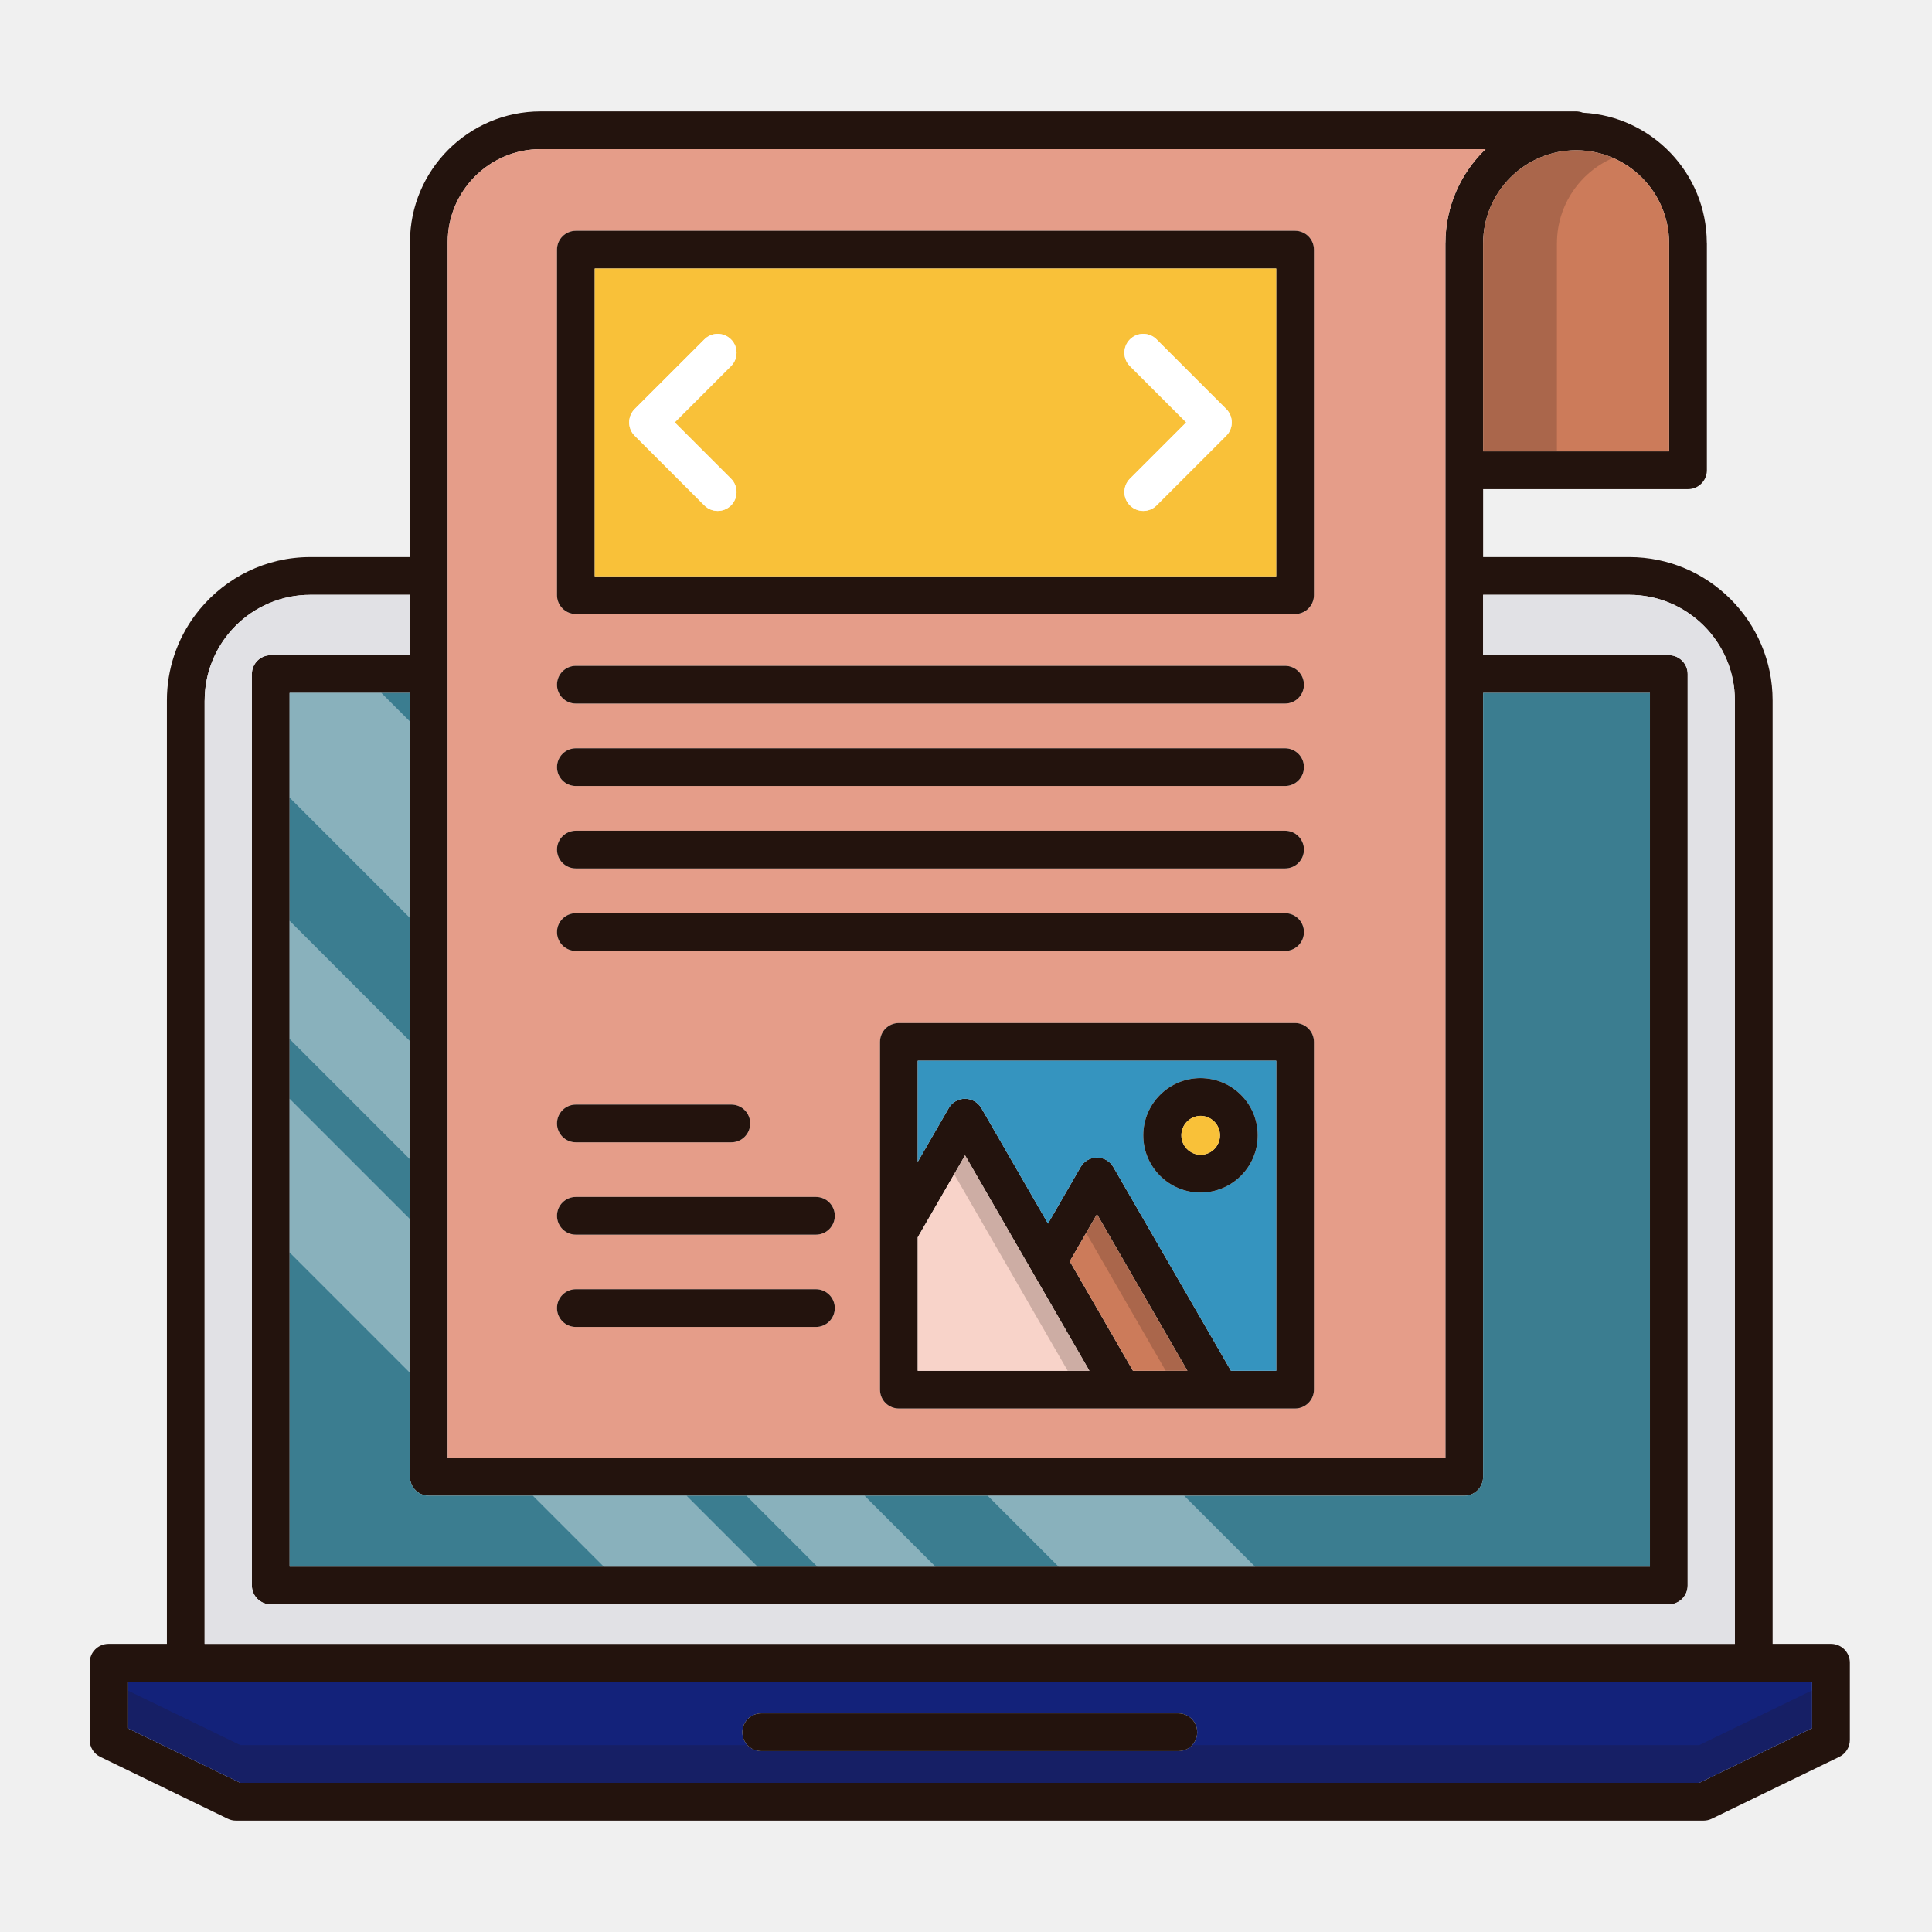
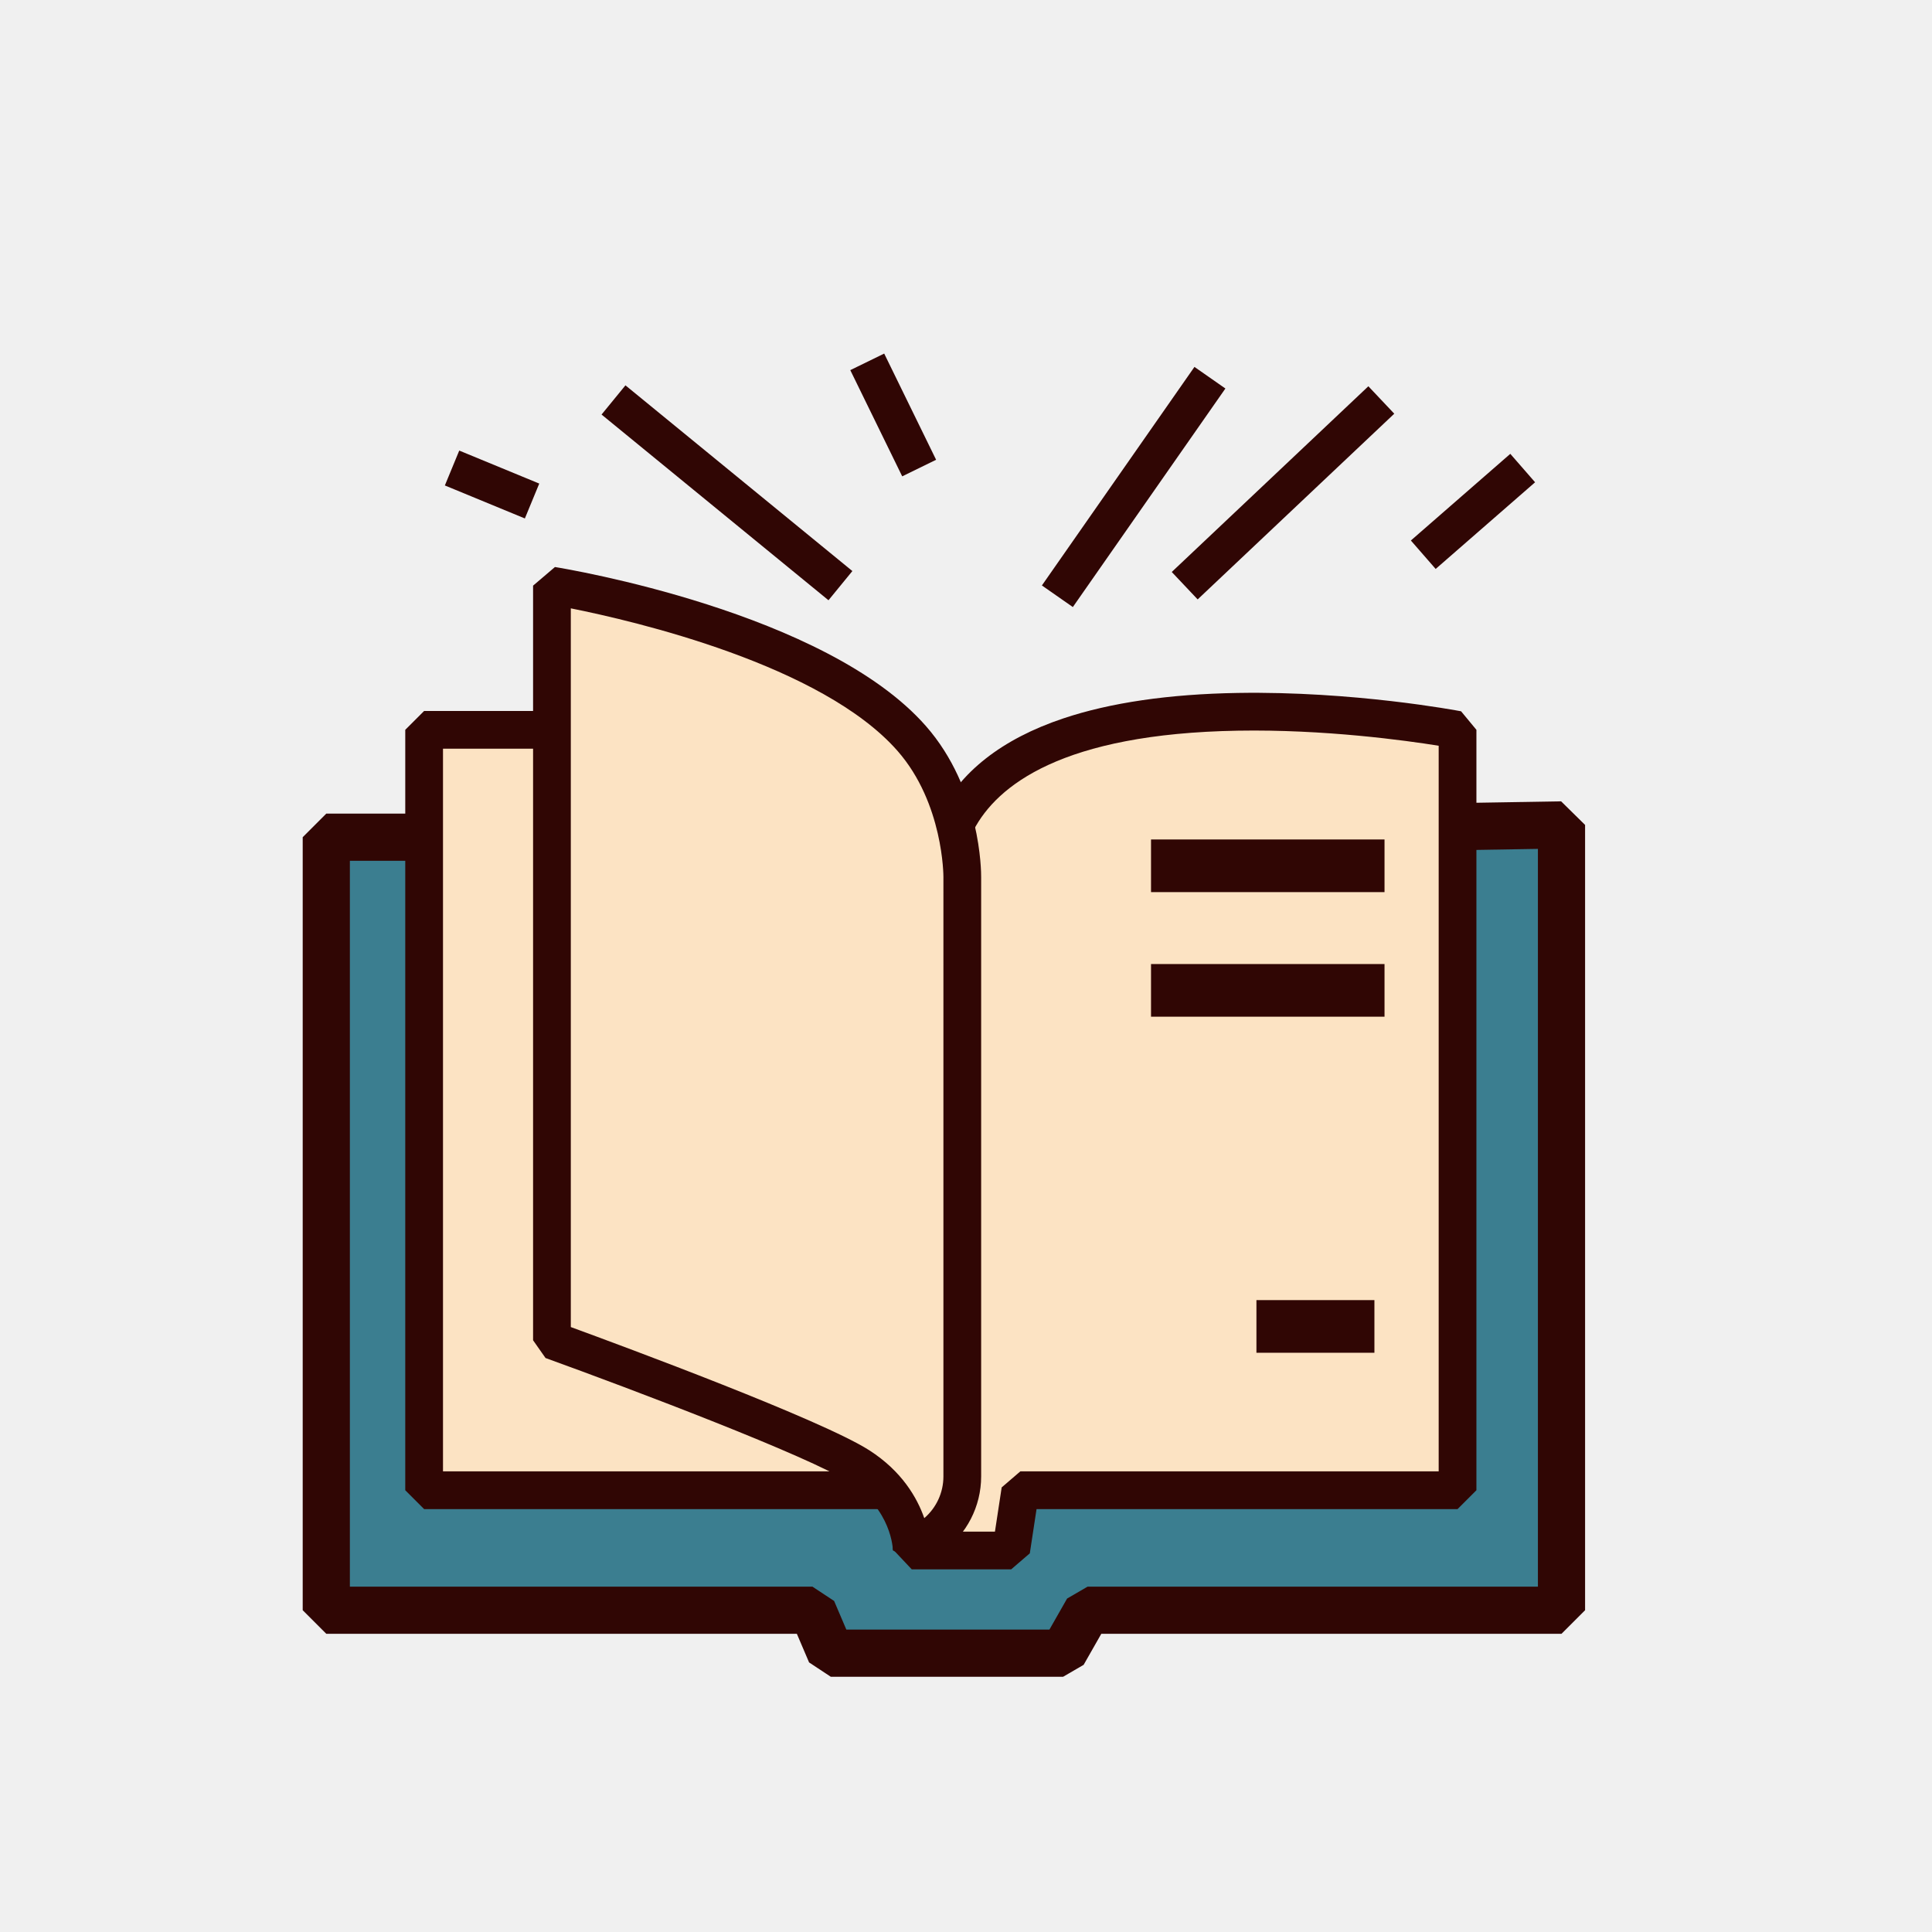
- <svg xmlns="http://www.w3.org/2000/svg" t="1683627245841" class="icon" viewBox="0 0 1024 1024" version="1.1" p-id="9680" data-spm-anchor-id="a313x.7781069.0.i42" width="128" height="128">
-   <path d="M970.46 871.28h-30.94V371.26c0-41.9-34.1-76-76-76h-77.44v-36.02h108.6c5.52 0 10-4.48 10-10V128.92c0-0.1-0.02-0.2-0.04-0.3-0.14-36.86-29.22-67.02-65.66-68.88a9.78 9.78 0 0 0-3.6-0.7h-548.8c-38.2 0-69.28 31.08-69.28 69.28v166.94H164.48c-11.8 0-22.96 2.7-32.92 7.52-9.96 4.8-18.72 11.74-25.7 20.18-0.66 0.8-1.3 1.62-1.94 2.44-0.1 0.14-0.22 0.28-0.32 0.42a75.574 75.574 0 0 0-15.14 45.46v500H57.54c-5.52 0-10 4.46-10 10v40.94c0 3.82 2.18 7.32 5.64 8.98l67.54 32.76c1.36 0.66 2.86 1 4.36 1h777.84c1.5 0 3-0.34 4.36-1l67.54-32.76a9.954 9.954 0 0 0 5.64-8.98v-40.94c0-5.54-4.48-10-10-10zM835.38 79.64c27.16 0 49.28 22.1 49.28 49.28 0 0.08 0.02 0.16 0.02 0.24v110.08h-98.6V129.02c0-0.04 0.02-0.06 0.02-0.1 0-27.18 22.1-49.28 49.28-49.28zM237.3 128.32c0-27.16 22.1-49.28 49.28-49.28h500.8c-13.08 12.58-21.24 30.22-21.28 49.76 0 0.04-0.02 0.08-0.02 0.12v643.86l-528.78-0.02V128.32z m-10 664.44l548.78 0.02c2.66 0 5.2-1.06 7.08-2.92 1.88-1.88 2.92-4.42 2.92-7.08V367.26h88.42v463.08H153.5V367.26h63.8v415.5c0 5.54 4.48 10 10 10zM108.46 371.3c0-0.02 0.02-0.02 0.02-0.04 0-14.46 5.52-27.68 14.56-37.62 0.06-0.06 0.12-0.12 0.16-0.18 0.56-0.6 1.12-1.2 1.7-1.78 10.14-10.14 24.14-16.42 39.58-16.42h52.82v32h-73.8c-5.52 0-10 4.48-10 10v483.08c0 5.52 4.48 10 10 10h741c5.52 0 10-4.48 10-10V357.26c0-5.52-4.48-10-10-10h-98.42v-32h77.44c30.88 0 56 25.12 56 56v500.02H108.46V371.3z m852 544.64l-59.84 29.02H127.38l-59.84-29.02v-24.66h892.92v24.66z" fill="#23130D" p-id="9681" />
-   <path d="M67.54 891.28v24.66l59.84 29.02h773.24l59.84-29.02v-24.66H67.54z m557 36.84H403.46c-5.52 0-10-4.48-10-10s4.48-10 10-10h221.08c5.52 0 10 4.48 10 10s-4.48 10-10 10z" fill="#13227a" p-id="9682" data-spm-anchor-id="a313x.7781069.0.i41" class="" />
-   <path d="M900.62 924.96h-268.8c-1.82 1.94-4.4 3.16-7.28 3.16H403.46c-2.88 0-5.46-1.22-7.28-3.16H127.38l-59.84-29.02v20l59.84 29.02h773.24l59.84-29.02v-20l-59.84 29.02z" fill="#23130D" opacity=".2" p-id="9683" />
-   <path d="M884.68 129.16v110.08h-98.6V129.02c0-0.04 0.02-0.06 0.02-0.1 0-27.18 22.1-49.28 49.28-49.28 27.16 0 49.28 22.1 49.28 49.28 0 0.08 0.02 0.16 0.02 0.24z" fill="#CC7B5A" p-id="9684" />
-   <path d="M854.94 83.7c-17.48 7.58-29.72 25-29.72 45.22 0 0.04-0.02 0.06-0.02 0.1v110.22h-39.12V129.02c0-0.04 0.02-0.06 0.02-0.1 0-27.18 22.1-49.28 49.28-49.28 6.94 0 13.56 1.44 19.56 4.06z" fill="#23130D" opacity=".2" p-id="9685" />
-   <path d="M919.52 371.26v500.02H108.46V371.3c0-0.02 0.02-0.02 0.02-0.04 0-14.46 5.52-27.68 14.56-37.62 0.06-0.06 0.12-0.12 0.16-0.18 0.56-0.6 1.12-1.2 1.7-1.78 10.14-10.14 24.14-16.42 39.58-16.42h52.82v32h-73.8c-5.52 0-10 4.48-10 10v483.08c0 5.52 4.48 10 10 10h741c5.52 0 10-4.48 10-10V357.26c0-5.52-4.48-10-10-10h-98.42v-32h77.44c30.88 0 56 25.12 56 56z" fill="#E1E1E5" p-id="9686" />
-   <path d="M874.5 367.26v463.08H153.5V367.26h63.8v415.5c0 5.54 4.48 10 10 10h230.92l65.28 0.02h252.58c2.66 0 5.2-1.06 7.08-2.92 1.88-1.88 2.92-4.42 2.92-7.08V367.26h88.42z" fill="#3b7d90" p-id="9687" data-spm-anchor-id="a313x.7781069.0.i39" class="" />
-   <path d="M286.58 79.04c-27.18 0-49.28 22.12-49.28 49.28v644.44l528.78 0.02V128.92c0-0.04 0.02-0.08 0.02-0.12 0.04-19.54 8.2-37.18 21.28-49.76h-500.8z m18.64 317.56h375.9c5.52 0 10 4.48 10 10s-4.48 10-10 10H305.22c-5.52 0-10-4.48-10-10s4.48-10 10-10z m-10-33.7c0-5.52 4.48-10 10-10h375.9c5.52 0 10 4.48 10 10s-4.48 10-10 10H305.22c-5.52 0-10-4.48-10-10z m10 77.4h375.9c5.52 0 10 4.48 10 10 0 5.54-4.48 10-10 10H305.22c-5.52 0-10-4.46-10-10 0-5.52 4.48-10 10-10z m0 43.72h375.9c5.52 0 10 4.48 10 10s-4.48 10-10 10H305.22c-5.52 0-10-4.48-10-10s4.48-10 10-10z m0 101.44h82.4c5.54 0 10 4.46 10 10 0 5.52-4.46 10-10 10h-82.4c-5.52 0-10-4.48-10-10 0-5.54 4.48-10 10-10z m127.24 117.86h-127.24c-5.52 0-10-4.48-10-10s4.48-10 10-10h127.24c5.52 0 10 4.48 10 10s-4.48 10-10 10z m0-48.92h-127.24c-5.52 0-10-4.48-10-10 0-5.54 4.48-10 10-10h127.24c5.52 0 10 4.46 10 10 0 5.52-4.48 10-10 10z m263.96 82.14c0 5.52-4.48 10-10 10h-210c-2.78 0-5.26-1.12-7.08-2.92-1.8-1.82-2.92-4.3-2.92-7.08v-184.32c0-5.52 4.46-10 10-10h210c5.52 0 10 4.48 10 10v184.32z m0-421.1c0 5.52-4.48 10-10 10h-381.2c-5.52 0-10-4.48-10-10V132.32c0-5.52 4.48-10 10-10h381.2c5.52 0 10 4.48 10 10v183.12z" fill="#E59D89" p-id="9688" />
-   <path d="M634.54 918.12c0 5.52-4.48 10-10 10H403.46c-5.52 0-10-4.48-10-10s4.48-10 10-10h221.08c5.52 0 10 4.48 10 10zM686.42 542.22h-210c-5.54 0-10 4.48-10 10v184.32c0 2.78 1.12 5.26 2.92 7.08 1.82 1.8 4.3 2.92 7.08 2.92h210c5.52 0 10-4.48 10-10v-184.32c0-5.52-4.48-10-10-10z m-200 184.32V655.8l25.08-43.44 65.9 114.18h-90.98z m114.08 0l-33.5-58.02 14.42-24.98 47.92 83h-28.84z m75.92 0h-23.98l-62.36-108a9.97 9.97 0 0 0-8.66-5c-3.58 0-6.88 1.9-8.66 5l-17.3 29.98-35.3-61.16a10.02 10.02 0 0 0-8.66-5c-3.58 0-6.88 1.9-8.66 5l-16.42 28.44v-53.58h190v164.32z" fill="#23130D" p-id="9689" />
-   <path d="M629.34 726.54h-28.84l-33.5-58.02 14.42-24.98z" fill="#CC7B5A" p-id="9690" />
-   <path d="M577.4 726.54h-90.98V655.8l25.08-43.44z" fill="#F8D3C9" p-id="9691" />
-   <path d="M629.34 726.54h-11.5l-42.16-73.04 5.74-9.96zM577.4 726.54h-11.5l-60.16-104.22 5.76-9.96z" fill="#23130D" opacity=".2" p-id="9692" />
-   <path d="M486.42 562.22v53.58l16.42-28.44c1.78-3.1 5.08-5 8.66-5 3.56 0 6.86 1.9 8.66 5l35.3 61.16 17.3-29.98c1.78-3.1 5.08-5 8.66-5s6.88 1.9 8.66 5l62.36 108h23.98v-164.32h-190z m149.86 69.86c-16.72 0-30.32-13.6-30.32-30.32 0-16.74 13.6-30.34 30.32-30.34 16.74 0 30.34 13.6 30.34 30.34 0 16.72-13.6 30.32-30.34 30.32z" fill="#3594BF" p-id="9693" />
-   <path d="M636.28 571.42c-16.72 0-30.32 13.6-30.32 30.34 0 16.72 13.6 30.32 30.32 30.32 16.74 0 30.34-13.6 30.34-30.32 0-16.74-13.6-30.34-30.34-30.34z m0 40.66a10.332 10.332 0 0 1 0-20.66c5.7 0 10.34 4.64 10.34 10.34 0 5.68-4.64 10.32-10.34 10.32z" fill="#23130D" p-id="9694" />
-   <path d="M646.62 601.76c0 5.68-4.64 10.32-10.34 10.32a10.332 10.332 0 0 1 0-20.66c5.7 0 10.34 4.64 10.34 10.34z" fill="#F9C139" p-id="9695" />
-   <path d="M691.12 362.9c0 5.52-4.48 10-10 10H305.22c-5.52 0-10-4.48-10-10s4.48-10 10-10h375.9c5.52 0 10 4.48 10 10zM691.12 406.6c0 5.52-4.48 10-10 10H305.22c-5.52 0-10-4.48-10-10s4.48-10 10-10h375.9c5.52 0 10 4.48 10 10zM691.12 450.3c0 5.54-4.48 10-10 10H305.22c-5.52 0-10-4.46-10-10 0-5.52 4.48-10 10-10h375.9c5.52 0 10 4.48 10 10zM691.12 494.02c0 5.52-4.48 10-10 10H305.22c-5.52 0-10-4.48-10-10s4.48-10 10-10h375.9c5.52 0 10 4.48 10 10zM397.62 595.46c0 5.52-4.46 10-10 10h-82.4c-5.52 0-10-4.48-10-10 0-5.54 4.48-10 10-10h82.4c5.54 0 10 4.46 10 10zM442.46 644.4c0 5.52-4.48 10-10 10h-127.24c-5.52 0-10-4.48-10-10 0-5.54 4.48-10 10-10h127.24c5.52 0 10 4.46 10 10zM442.46 693.32c0 5.52-4.48 10-10 10h-127.24c-5.52 0-10-4.48-10-10s4.48-10 10-10h127.24c5.52 0 10 4.48 10 10zM686.42 122.32h-381.2c-5.52 0-10 4.48-10 10v183.12c0 5.52 4.48 10 10 10h381.2c5.52 0 10-4.48 10-10V132.32c0-5.52-4.48-10-10-10z m-10 183.12h-361.2V142.32h361.2v163.12z" fill="#23130D" p-id="9696" />
-   <path d="M315.22 142.32v163.12h361.2V142.32h-361.2z m72.24 111.4a10.032 10.032 0 0 1 0 14.16c-1.96 1.94-4.52 2.92-7.08 2.92-2.54 0-5.1-0.98-7.06-2.92l-36.92-36.92a10.032 10.032 0 0 1 0-14.16l36.92-36.9a9.97 9.97 0 0 1 14.14 0 10.006 10.006 0 0 1 0 14.14l-29.84 29.84 29.84 29.84z m262.48-22.76l-36.92 36.92c-1.96 1.94-4.52 2.92-7.08 2.92-2.54 0-5.1-0.98-7.06-2.92a10.032 10.032 0 0 1 0-14.16l29.84-29.84-29.84-29.84a10.006 10.006 0 0 1 0-14.14 9.97 9.97 0 0 1 14.14 0l36.92 36.9c1.88 1.88 2.92 4.42 2.92 7.08s-1.04 5.2-2.92 7.08z" fill="#F9C139" p-id="9697" />
-   <path d="M652.86 223.88c0 2.66-1.04 5.2-2.92 7.08l-36.92 36.92c-1.96 1.94-4.52 2.92-7.08 2.92-2.54 0-5.1-0.98-7.06-2.92a10.032 10.032 0 0 1 0-14.16l29.84-29.84-29.84-29.84a10.006 10.006 0 0 1 0-14.14 9.97 9.97 0 0 1 14.14 0l36.92 36.9c1.88 1.88 2.92 4.42 2.92 7.08zM387.46 253.72a10.032 10.032 0 0 1 0 14.16c-1.96 1.94-4.52 2.92-7.08 2.92-2.54 0-5.1-0.98-7.06-2.92l-36.92-36.92a10.032 10.032 0 0 1 0-14.16l36.92-36.9a9.97 9.97 0 0 1 14.14 0 10.006 10.006 0 0 1 0 14.14l-29.84 29.84 29.84 29.84z" fill="#FFFFFF" p-id="9698" />
-   <path d="M217.3 646.16v81.48l-63.8-63.8v-81.48zM401.48 830.34H320l-37.58-37.58h81.48zM217.3 551.84v62.64l-63.8-63.8v-62.64zM495.8 830.34h-62.62l-37.58-37.58h62.62zM217.3 382.44v104.12l-63.8-63.8v-55.5h48.62zM665.2 830.34h-104.14l-37.56-37.56h104.14z" fill="#FFFFFF" opacity=".4" p-id="9699" />
+ <svg xmlns="http://www.w3.org/2000/svg" t="1683733344962" class="icon" viewBox="0 0 1024 1024" version="1.1" p-id="12925" width="128" height="128">
+   <path d="M430.602 443.728H172.941v409.721h257.661l9.723 22.763h123.159l12.965-22.763h251.179V437.225z" fill="#3b7e90" p-id="12926" data-spm-anchor-id="a313x.7781069.0.i14" class="selected" />
+   <path d="M563.484 888.712H440.325l-11.495-7.59-6.48-15.173H172.94l-12.5-12.5v-409.72l12.5-12.5H430.5l396.923-6.502 12.705 12.498V853.45l-12.5 12.5H583.714l-9.367 16.449-10.863 6.313z m-114.906-25h107.641l9.367-16.449 10.862-6.313h238.68V449.931l-384.525 6.298H185.44V840.95h245.162l11.495 7.59 6.481 15.172z" fill="#300604" p-id="12927" />
+   <path d="M772.531 386.823s-221.458-42.273-266.298 50.402l-22.982 384.568h52.685l4.862-31.937h231.733V386.823z" fill="#FCE3C3" p-id="12928" />
+   <path d="M535.936 831.793h-52.685l-9.982-10.597 22.981-384.568 0.98-3.759c11.444-23.653 33.769-41.182 66.351-52.099 24.92-8.351 56.024-12.892 92.449-13.499 61.296-1.015 116.074 9.29 118.376 9.729l8.125 9.822v403.034l-10 10H549.39l-3.568 23.441-9.886 8.496z m-42.07-20h33.477l3.568-23.441 9.886-8.495h221.734V395.259c-17.44-2.796-60.6-8.781-106.461-7.984-93.223 1.611-127.655 29.096-139.979 52.604l-22.225 371.914z" fill="#300604" p-id="12929" />
+   <path d="M224.797 386.823H469.99v403.034H224.797z" fill="#FCE3C3" p-id="12930" />
+   <path d="M469.99 799.856H224.797l-10-10V386.822l10-10H469.99l10 10v403.034l-10 10z m-235.193-20H459.99V396.822H234.797v383.034z" fill="#300604" p-id="12931" />
+   <path d="M292.542 310.406s139.34 22.474 190.709 81.026c27.337 31.16 26.78 73.506 26.78 73.506v317.628c0 12.645-6.106 24.506-16.384 31.825l-10.396 7.403s0.118-26.71-27.886-44.677-162.823-66.744-162.823-66.744V310.406z" fill="#FCE3C3" p-id="12932" />
+   <path d="M489.052 829.938l-15.801-8.189c-0.013-0.789-0.575-21.645-23.286-36.216-21.401-13.731-114.557-49.018-160.825-65.758l-6.598-9.403V310.406l11.593-9.872c5.834 0.94 143.502 23.743 196.634 84.304 29.188 33.269 29.287 77.311 29.262 80.148v317.579c0 15.851-7.694 30.793-20.583 39.971l-10.396 7.402z m-186.51-126.567c27.82 10.177 132.917 49.092 158.224 65.328 17.225 11.052 25.318 25.077 29.12 35.95a29.13 29.13 0 0 0 10.145-22.084l0.001-317.76c0.003-0.365 0.059-39.017-24.297-66.778-40.047-45.646-139.256-68.81-173.192-75.589v380.933zM610.066 444.946h123.76v27.902h-123.76zM610.066 510.959h123.76v27.902h-123.76zM665.936 689.082h62.532v27.902h-62.532zM633.087 194.47l16.4 11.448-80.858 115.834-16.4-11.448zM725.26 204.73l13.734 14.54L634.785 317.7l-13.733-14.539zM800.489 240.542l13.142 15.076-52.696 45.935-13.142-15.076zM468.638 187.397l27.52 56.292-17.968 8.784-27.52-56.292zM331.501 204.24l120.28 98.428-12.666 15.478-120.28-98.427zM243.412 238.813l42.402 17.49-7.626 18.488-42.402-17.49z" fill="#300604" p-id="12933" />
</svg>
